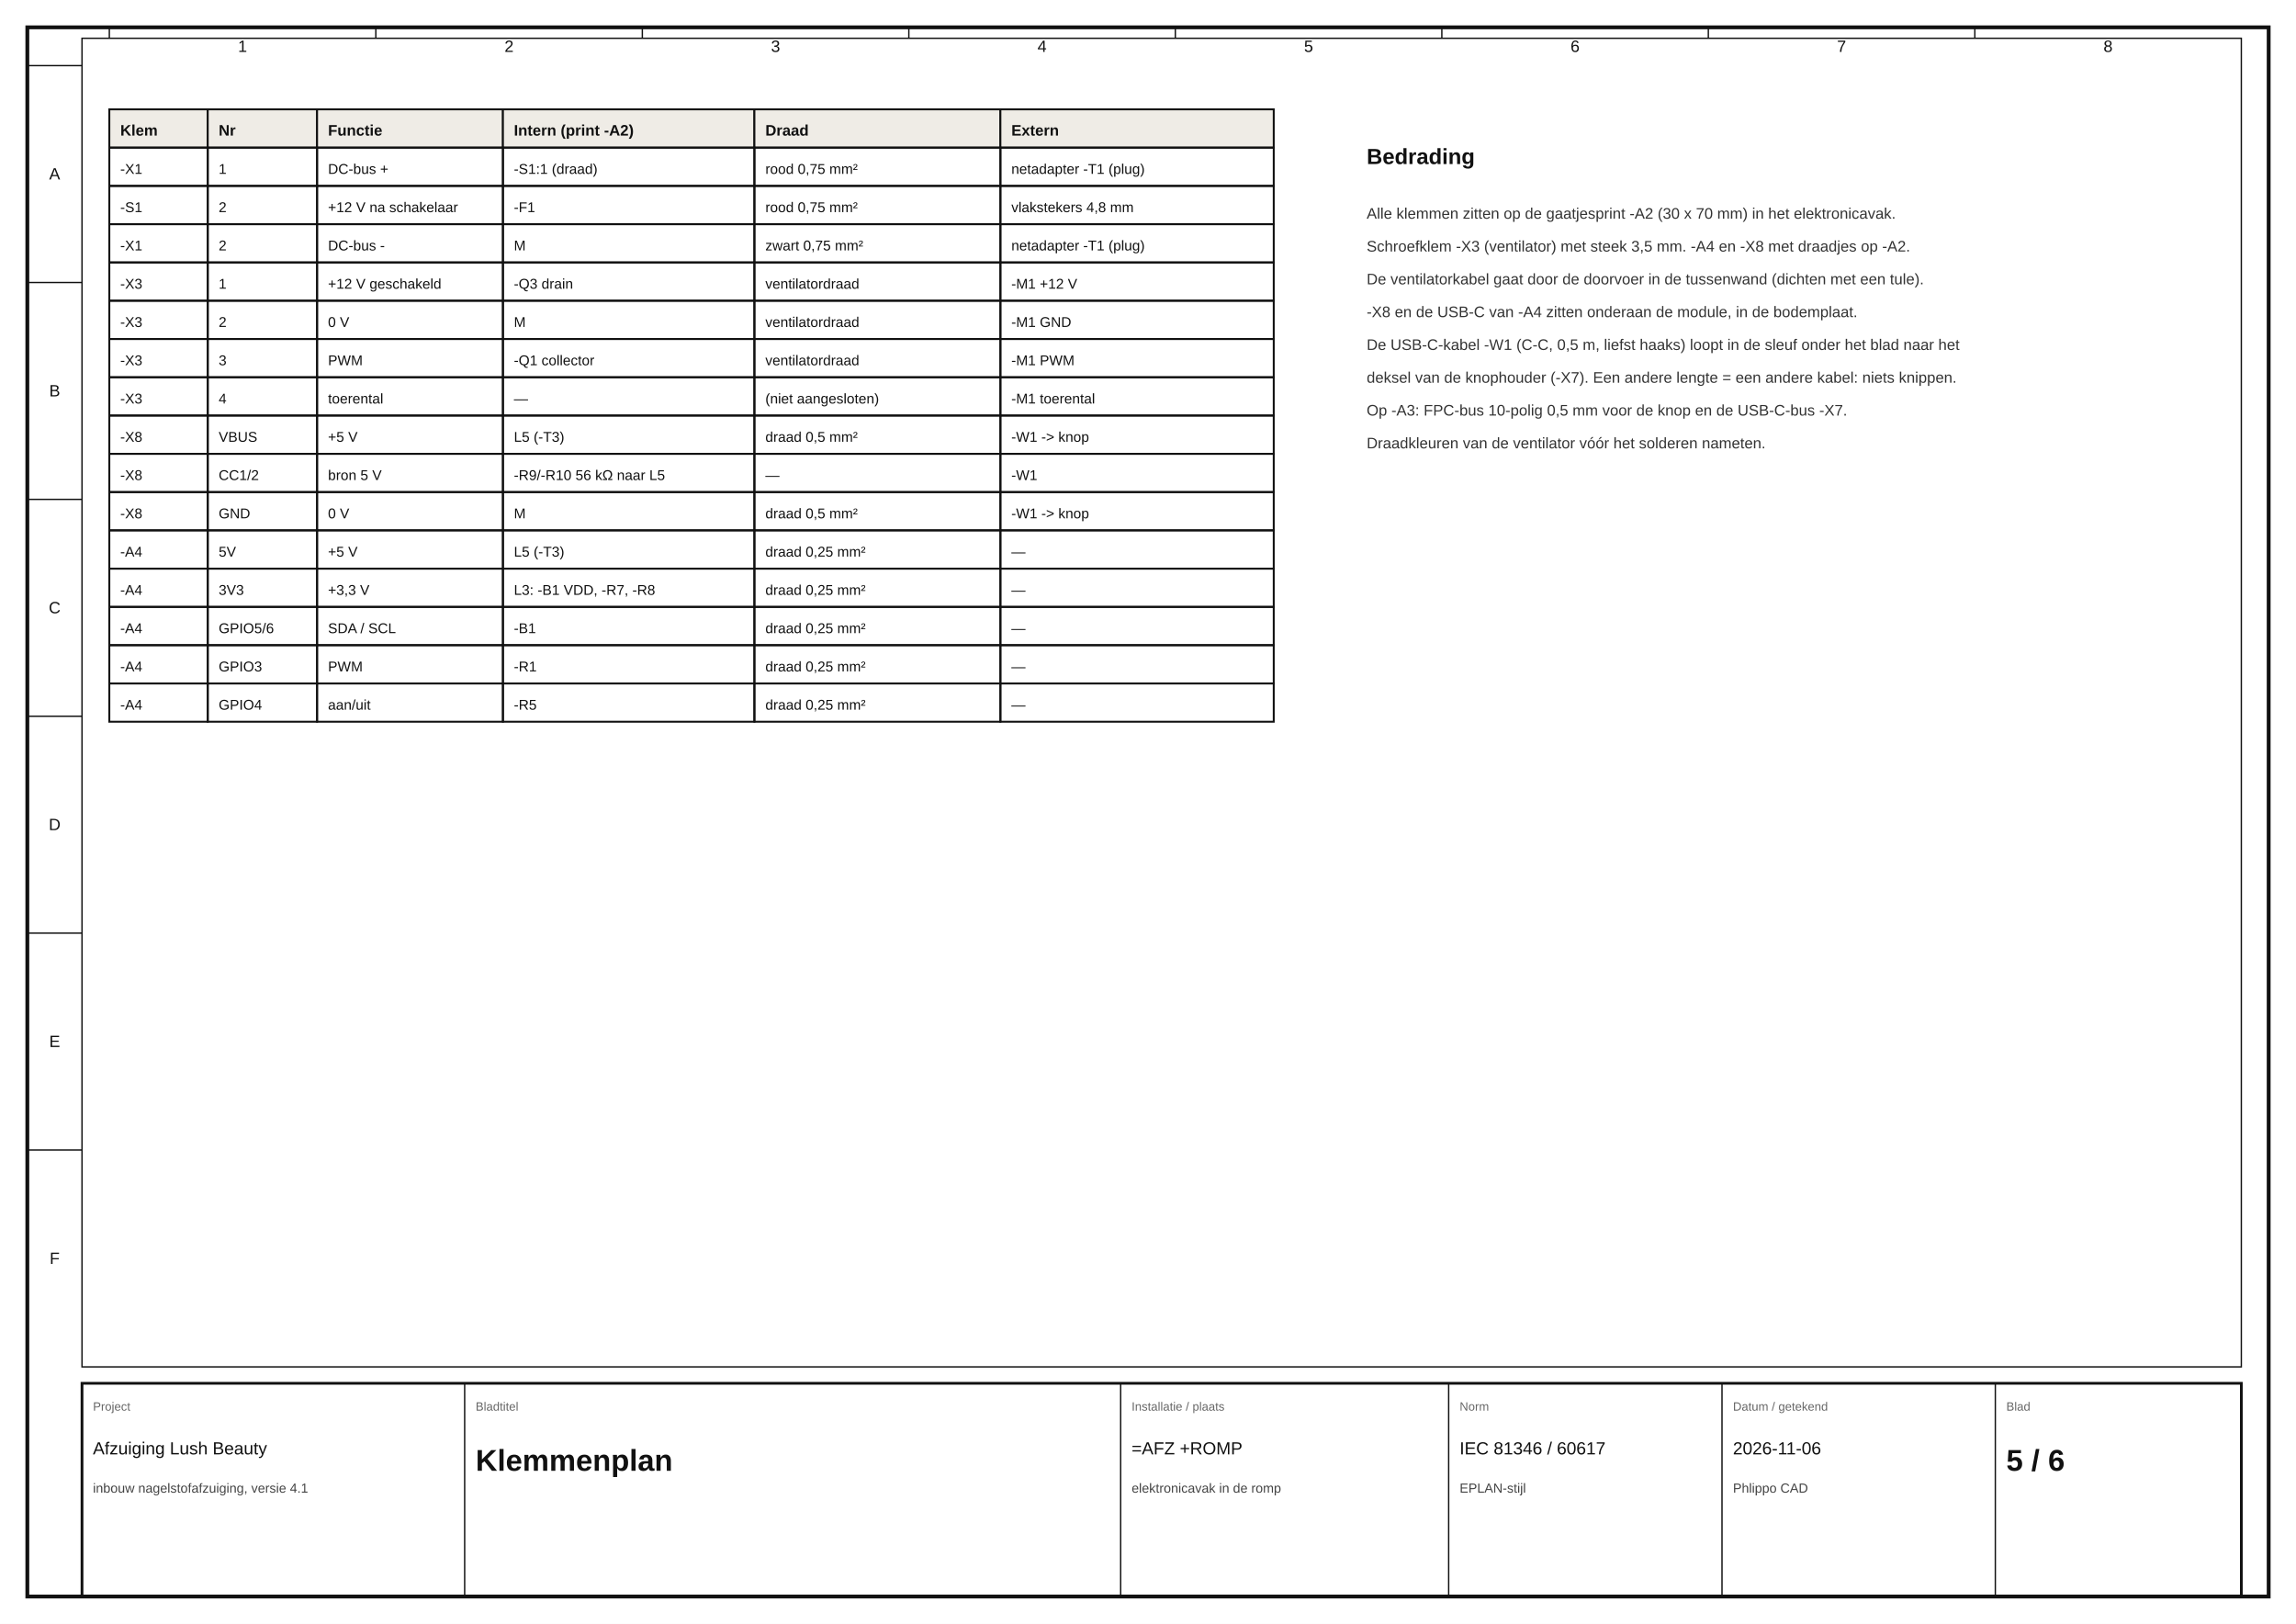
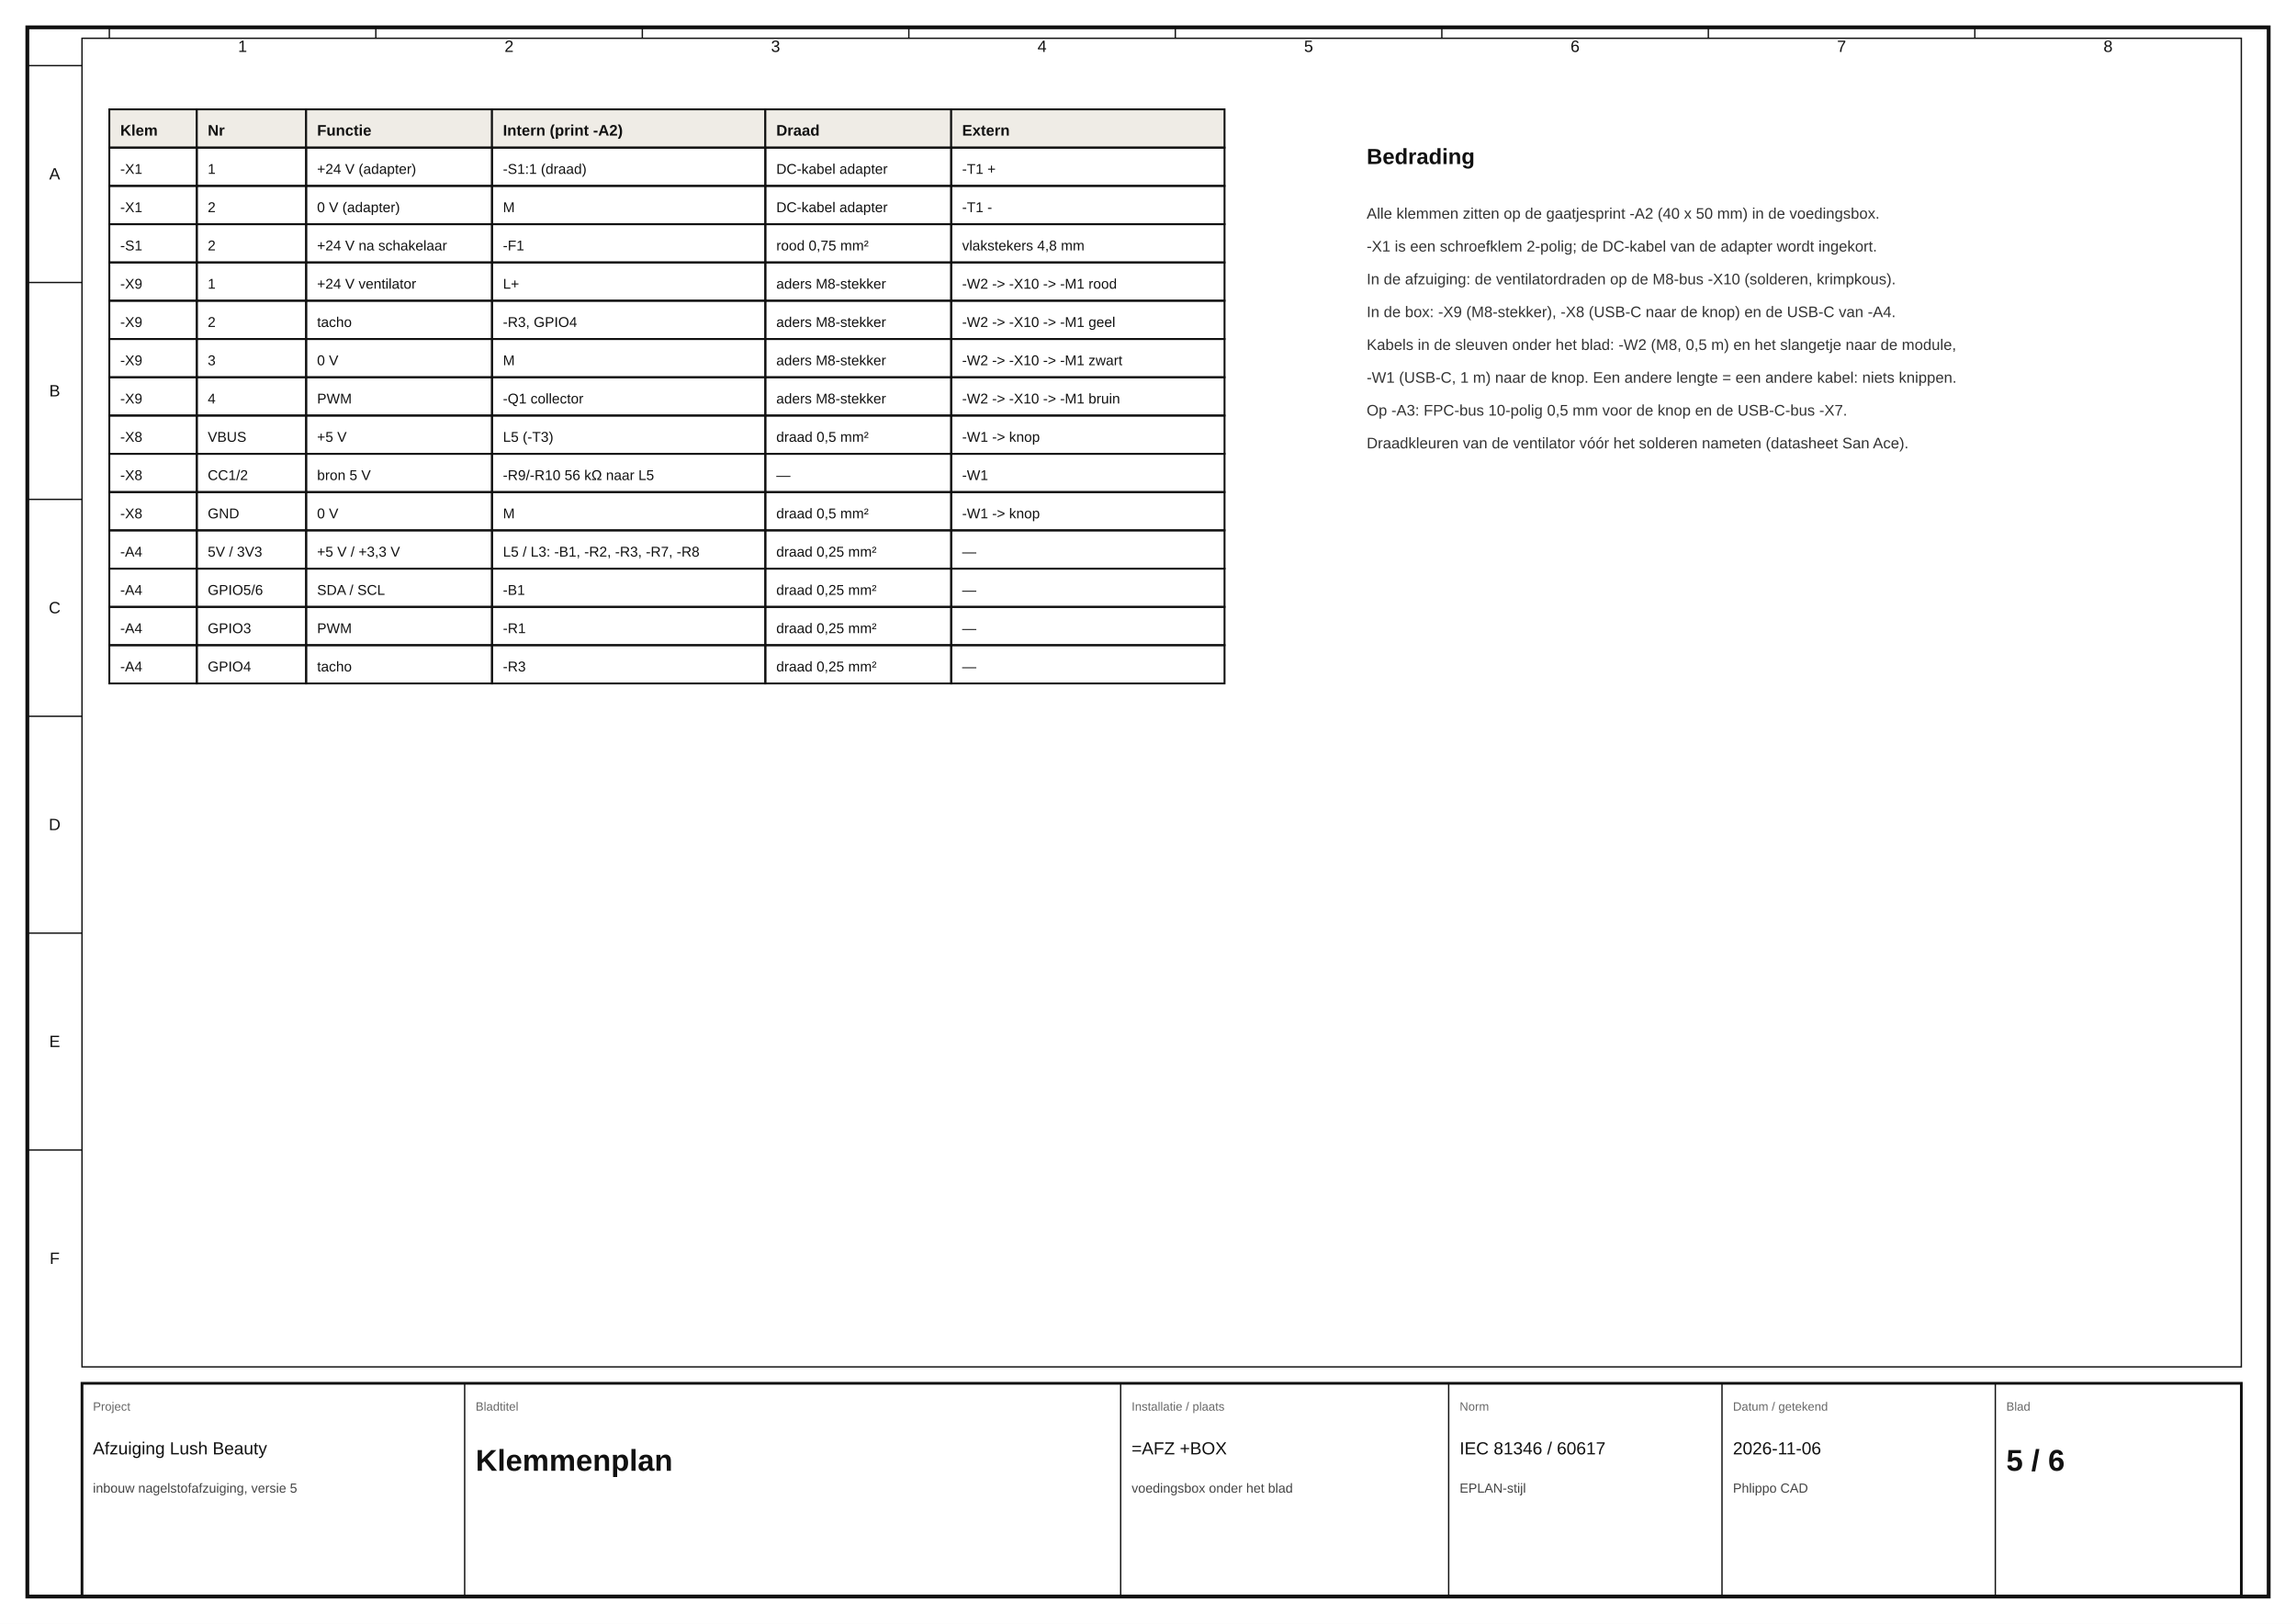
<svg xmlns="http://www.w3.org/2000/svg" viewBox="0 0 420 297" width="420mm" height="297mm" font-family="Arial, Helvetica, sans-serif">
  <rect width="420" height="297" fill="#fff" />
  <rect x="5" y="5" width="410" height="287" fill="none" stroke="#111" stroke-width="0.7" />
  <rect x="15" y="7" width="395" height="243" fill="none" stroke="#111" stroke-width="0.25" />
  <polyline points="20,5 20,7" fill="none" stroke="#111" stroke-width="0.25" />
  <text x="44.375" y="9.5" font-size="3" text-anchor="middle" fill="#111">1</text>
  <polyline points="68.75,5 68.75,7" fill="none" stroke="#111" stroke-width="0.25" />
  <text x="93.125" y="9.5" font-size="3" text-anchor="middle" fill="#111">2</text>
  <polyline points="117.5,5 117.5,7" fill="none" stroke="#111" stroke-width="0.25" />
  <text x="141.875" y="9.5" font-size="3" text-anchor="middle" fill="#111">3</text>
  <polyline points="166.25,5 166.25,7" fill="none" stroke="#111" stroke-width="0.25" />
  <text x="190.625" y="9.5" font-size="3" text-anchor="middle" fill="#111">4</text>
  <polyline points="215,5 215,7" fill="none" stroke="#111" stroke-width="0.25" />
  <text x="239.375" y="9.5" font-size="3" text-anchor="middle" fill="#111">5</text>
  <polyline points="263.75,5 263.75,7" fill="none" stroke="#111" stroke-width="0.25" />
  <text x="288.125" y="9.5" font-size="3" text-anchor="middle" fill="#111">6</text>
  <polyline points="312.5,5 312.5,7" fill="none" stroke="#111" stroke-width="0.25" />
  <text x="336.875" y="9.5" font-size="3" text-anchor="middle" fill="#111">7</text>
  <polyline points="361.25,5 361.25,7" fill="none" stroke="#111" stroke-width="0.25" />
  <text x="385.625" y="9.5" font-size="3" text-anchor="middle" fill="#111">8</text>
  <polyline points="5,12 15,12" fill="none" stroke="#111" stroke-width="0.25" />
  <text x="10" y="32.833" font-size="3" text-anchor="middle" fill="#111">A</text>
  <polyline points="5,51.667 15,51.667" fill="none" stroke="#111" stroke-width="0.25" />
  <text x="10" y="72.5" font-size="3" text-anchor="middle" fill="#111">B</text>
  <polyline points="5,91.333 15,91.333" fill="none" stroke="#111" stroke-width="0.25" />
  <text x="10" y="112.167" font-size="3" text-anchor="middle" fill="#111">C</text>
  <polyline points="5,131 15,131" fill="none" stroke="#111" stroke-width="0.25" />
  <text x="10" y="151.833" font-size="3" text-anchor="middle" fill="#111">D</text>
  <polyline points="5,170.667 15,170.667" fill="none" stroke="#111" stroke-width="0.25" />
  <text x="10" y="191.5" font-size="3" text-anchor="middle" fill="#111">E</text>
  <polyline points="5,210.333 15,210.333" fill="none" stroke="#111" stroke-width="0.25" />
  <text x="10" y="231.167" font-size="3" text-anchor="middle" fill="#111">F</text>
  <rect x="15" y="253" width="395" height="39" fill="none" stroke="#111" stroke-width="0.5" />
  <polyline points="15,253 15,292" fill="none" stroke="#111" stroke-width="0.25" />
  <text x="17" y="258" font-size="2.2" text-anchor="start" fill="#666">Project</text>
  <text x="17" y="266" font-size="3.2" text-anchor="start" fill="#111">Afzuiging Lush Beauty</text>
-   <text x="17" y="273" font-size="2.4" text-anchor="start" fill="#444">inbouw nagelstofafzuiging, versie 4.1</text>
+   <text x="17" y="273" font-size="2.4" text-anchor="start" fill="#444">inbouw nagelstofafzuiging, versie 5</text>
  <polyline points="85,253 85,292" fill="none" stroke="#111" stroke-width="0.25" />
  <text x="87" y="258" font-size="2.2" text-anchor="start" fill="#666">Bladtitel</text>
  <text x="87" y="269" font-size="5.5" text-anchor="start" fill="#111" font-weight="700">Klemmenplan</text>
  <polyline points="205,253 205,292" fill="none" stroke="#111" stroke-width="0.25" />
  <text x="207" y="258" font-size="2.2" text-anchor="start" fill="#666">Installatie / plaats</text>
-   <text x="207" y="266" font-size="3.2" text-anchor="start" fill="#111">=AFZ +ROMP</text>
-   <text x="207" y="273" font-size="2.4" text-anchor="start" fill="#444">elektronicavak in de romp</text>
+   <text x="207" y="266" font-size="3.2" text-anchor="start" fill="#111">=AFZ +BOX</text>
+   <text x="207" y="273" font-size="2.4" text-anchor="start" fill="#444">voedingsbox onder het blad</text>
  <polyline points="265,253 265,292" fill="none" stroke="#111" stroke-width="0.25" />
  <text x="267" y="258" font-size="2.2" text-anchor="start" fill="#666">Norm</text>
  <text x="267" y="266" font-size="3.2" text-anchor="start" fill="#111">IEC 81346 / 60617</text>
  <text x="267" y="273" font-size="2.4" text-anchor="start" fill="#444">EPLAN-stijl</text>
  <polyline points="315,253 315,292" fill="none" stroke="#111" stroke-width="0.25" />
  <text x="317" y="258" font-size="2.2" text-anchor="start" fill="#666">Datum / getekend</text>
  <text x="317" y="266" font-size="3.2" text-anchor="start" fill="#111">2026-11-06</text>
  <text x="317" y="273" font-size="2.4" text-anchor="start" fill="#444">Phlippo CAD</text>
  <polyline points="365,253 365,292" fill="none" stroke="#111" stroke-width="0.25" />
  <text x="367" y="258" font-size="2.2" text-anchor="start" fill="#666">Blad</text>
  <text x="367" y="269" font-size="5.5" text-anchor="start" fill="#111" font-weight="700">5 / 6</text>
-   <rect x="20" y="20" width="18" height="7" fill="#efece6" stroke="#111" stroke-width="0.35" />
+   <rect x="20" y="20" width="16" height="7" fill="#efece6" stroke="#111" stroke-width="0.35" />
  <text x="22" y="24.8" font-size="2.8" text-anchor="start" fill="#111" font-weight="700">Klem</text>
-   <rect x="38" y="20" width="20" height="7" fill="#efece6" stroke="#111" stroke-width="0.35" />
-   <text x="40" y="24.8" font-size="2.8" text-anchor="start" fill="#111" font-weight="700">Nr</text>
-   <rect x="58" y="20" width="34" height="7" fill="#efece6" stroke="#111" stroke-width="0.35" />
-   <text x="60" y="24.8" font-size="2.8" text-anchor="start" fill="#111" font-weight="700">Functie</text>
-   <rect x="92" y="20" width="46" height="7" fill="#efece6" stroke="#111" stroke-width="0.35" />
-   <text x="94" y="24.8" font-size="2.8" text-anchor="start" fill="#111" font-weight="700">Intern (print -A2)</text>
-   <rect x="138" y="20" width="45" height="7" fill="#efece6" stroke="#111" stroke-width="0.35" />
-   <text x="140" y="24.8" font-size="2.8" text-anchor="start" fill="#111" font-weight="700">Draad</text>
-   <rect x="183" y="20" width="50" height="7" fill="#efece6" stroke="#111" stroke-width="0.35" />
-   <text x="185" y="24.8" font-size="2.8" text-anchor="start" fill="#111" font-weight="700">Extern</text>
-   <rect x="20" y="27" width="18" height="7" fill="none" stroke="#111" stroke-width="0.35" />
+   <rect x="36" y="20" width="20" height="7" fill="#efece6" stroke="#111" stroke-width="0.35" />
+   <text x="38" y="24.8" font-size="2.8" text-anchor="start" fill="#111" font-weight="700">Nr</text>
+   <rect x="56" y="20" width="34" height="7" fill="#efece6" stroke="#111" stroke-width="0.35" />
+   <text x="58" y="24.8" font-size="2.8" text-anchor="start" fill="#111" font-weight="700">Functie</text>
+   <rect x="90" y="20" width="50" height="7" fill="#efece6" stroke="#111" stroke-width="0.35" />
+   <text x="92" y="24.8" font-size="2.8" text-anchor="start" fill="#111" font-weight="700">Intern (print -A2)</text>
+   <rect x="140" y="20" width="34" height="7" fill="#efece6" stroke="#111" stroke-width="0.35" />
+   <text x="142" y="24.8" font-size="2.8" text-anchor="start" fill="#111" font-weight="700">Draad</text>
+   <rect x="174" y="20" width="50" height="7" fill="#efece6" stroke="#111" stroke-width="0.35" />
+   <text x="176" y="24.8" font-size="2.8" text-anchor="start" fill="#111" font-weight="700">Extern</text>
+   <rect x="20" y="27" width="16" height="7" fill="none" stroke="#111" stroke-width="0.35" />
  <text x="22" y="31.8" font-size="2.6" text-anchor="start" fill="#111">-X1</text>
-   <rect x="38" y="27" width="20" height="7" fill="none" stroke="#111" stroke-width="0.35" />
-   <text x="40" y="31.8" font-size="2.6" text-anchor="start" fill="#111">1</text>
-   <rect x="58" y="27" width="34" height="7" fill="none" stroke="#111" stroke-width="0.35" />
-   <text x="60" y="31.8" font-size="2.6" text-anchor="start" fill="#111">DC-bus +</text>
-   <rect x="92" y="27" width="46" height="7" fill="none" stroke="#111" stroke-width="0.35" />
-   <text x="94" y="31.8" font-size="2.6" text-anchor="start" fill="#111">-S1:1 (draad)</text>
-   <rect x="138" y="27" width="45" height="7" fill="none" stroke="#111" stroke-width="0.35" />
-   <text x="140" y="31.8" font-size="2.6" text-anchor="start" fill="#111">rood 0,75 mm²</text>
-   <rect x="183" y="27" width="50" height="7" fill="none" stroke="#111" stroke-width="0.35" />
-   <text x="185" y="31.8" font-size="2.6" text-anchor="start" fill="#111">netadapter -T1 (plug)</text>
-   <rect x="20" y="34" width="18" height="7" fill="none" stroke="#111" stroke-width="0.35" />
-   <text x="22" y="38.8" font-size="2.6" text-anchor="start" fill="#111">-S1</text>
-   <rect x="38" y="34" width="20" height="7" fill="none" stroke="#111" stroke-width="0.35" />
-   <text x="40" y="38.8" font-size="2.6" text-anchor="start" fill="#111">2</text>
-   <rect x="58" y="34" width="34" height="7" fill="none" stroke="#111" stroke-width="0.35" />
-   <text x="60" y="38.8" font-size="2.6" text-anchor="start" fill="#111">+12 V na schakelaar</text>
-   <rect x="92" y="34" width="46" height="7" fill="none" stroke="#111" stroke-width="0.35" />
-   <text x="94" y="38.8" font-size="2.6" text-anchor="start" fill="#111">-F1</text>
-   <rect x="138" y="34" width="45" height="7" fill="none" stroke="#111" stroke-width="0.35" />
-   <text x="140" y="38.8" font-size="2.6" text-anchor="start" fill="#111">rood 0,75 mm²</text>
-   <rect x="183" y="34" width="50" height="7" fill="none" stroke="#111" stroke-width="0.35" />
-   <text x="185" y="38.8" font-size="2.6" text-anchor="start" fill="#111">vlakstekers 4,8 mm</text>
-   <rect x="20" y="41" width="18" height="7" fill="none" stroke="#111" stroke-width="0.35" />
-   <text x="22" y="45.8" font-size="2.6" text-anchor="start" fill="#111">-X1</text>
-   <rect x="38" y="41" width="20" height="7" fill="none" stroke="#111" stroke-width="0.35" />
-   <text x="40" y="45.8" font-size="2.6" text-anchor="start" fill="#111">2</text>
-   <rect x="58" y="41" width="34" height="7" fill="none" stroke="#111" stroke-width="0.35" />
-   <text x="60" y="45.8" font-size="2.6" text-anchor="start" fill="#111">DC-bus -</text>
-   <rect x="92" y="41" width="46" height="7" fill="none" stroke="#111" stroke-width="0.35" />
-   <text x="94" y="45.8" font-size="2.6" text-anchor="start" fill="#111">M</text>
-   <rect x="138" y="41" width="45" height="7" fill="none" stroke="#111" stroke-width="0.35" />
-   <text x="140" y="45.8" font-size="2.6" text-anchor="start" fill="#111">zwart 0,75 mm²</text>
-   <rect x="183" y="41" width="50" height="7" fill="none" stroke="#111" stroke-width="0.35" />
-   <text x="185" y="45.8" font-size="2.6" text-anchor="start" fill="#111">netadapter -T1 (plug)</text>
-   <rect x="20" y="48" width="18" height="7" fill="none" stroke="#111" stroke-width="0.35" />
-   <text x="22" y="52.8" font-size="2.6" text-anchor="start" fill="#111">-X3</text>
-   <rect x="38" y="48" width="20" height="7" fill="none" stroke="#111" stroke-width="0.35" />
-   <text x="40" y="52.8" font-size="2.6" text-anchor="start" fill="#111">1</text>
-   <rect x="58" y="48" width="34" height="7" fill="none" stroke="#111" stroke-width="0.35" />
-   <text x="60" y="52.8" font-size="2.6" text-anchor="start" fill="#111">+12 V geschakeld</text>
-   <rect x="92" y="48" width="46" height="7" fill="none" stroke="#111" stroke-width="0.35" />
-   <text x="94" y="52.8" font-size="2.6" text-anchor="start" fill="#111">-Q3 drain</text>
-   <rect x="138" y="48" width="45" height="7" fill="none" stroke="#111" stroke-width="0.35" />
-   <text x="140" y="52.8" font-size="2.6" text-anchor="start" fill="#111">ventilatordraad</text>
-   <rect x="183" y="48" width="50" height="7" fill="none" stroke="#111" stroke-width="0.35" />
-   <text x="185" y="52.8" font-size="2.6" text-anchor="start" fill="#111">-M1 +12 V</text>
-   <rect x="20" y="55" width="18" height="7" fill="none" stroke="#111" stroke-width="0.35" />
-   <text x="22" y="59.8" font-size="2.6" text-anchor="start" fill="#111">-X3</text>
-   <rect x="38" y="55" width="20" height="7" fill="none" stroke="#111" stroke-width="0.35" />
-   <text x="40" y="59.8" font-size="2.6" text-anchor="start" fill="#111">2</text>
-   <rect x="58" y="55" width="34" height="7" fill="none" stroke="#111" stroke-width="0.35" />
-   <text x="60" y="59.8" font-size="2.6" text-anchor="start" fill="#111">0 V</text>
-   <rect x="92" y="55" width="46" height="7" fill="none" stroke="#111" stroke-width="0.35" />
-   <text x="94" y="59.8" font-size="2.6" text-anchor="start" fill="#111">M</text>
-   <rect x="138" y="55" width="45" height="7" fill="none" stroke="#111" stroke-width="0.35" />
-   <text x="140" y="59.8" font-size="2.6" text-anchor="start" fill="#111">ventilatordraad</text>
-   <rect x="183" y="55" width="50" height="7" fill="none" stroke="#111" stroke-width="0.35" />
-   <text x="185" y="59.8" font-size="2.6" text-anchor="start" fill="#111">-M1 GND</text>
-   <rect x="20" y="62" width="18" height="7" fill="none" stroke="#111" stroke-width="0.35" />
-   <text x="22" y="66.8" font-size="2.6" text-anchor="start" fill="#111">-X3</text>
-   <rect x="38" y="62" width="20" height="7" fill="none" stroke="#111" stroke-width="0.35" />
-   <text x="40" y="66.8" font-size="2.6" text-anchor="start" fill="#111">3</text>
-   <rect x="58" y="62" width="34" height="7" fill="none" stroke="#111" stroke-width="0.35" />
-   <text x="60" y="66.8" font-size="2.6" text-anchor="start" fill="#111">PWM</text>
-   <rect x="92" y="62" width="46" height="7" fill="none" stroke="#111" stroke-width="0.35" />
-   <text x="94" y="66.8" font-size="2.6" text-anchor="start" fill="#111">-Q1 collector</text>
-   <rect x="138" y="62" width="45" height="7" fill="none" stroke="#111" stroke-width="0.35" />
-   <text x="140" y="66.8" font-size="2.6" text-anchor="start" fill="#111">ventilatordraad</text>
-   <rect x="183" y="62" width="50" height="7" fill="none" stroke="#111" stroke-width="0.35" />
-   <text x="185" y="66.8" font-size="2.6" text-anchor="start" fill="#111">-M1 PWM</text>
-   <rect x="20" y="69" width="18" height="7" fill="none" stroke="#111" stroke-width="0.35" />
-   <text x="22" y="73.8" font-size="2.6" text-anchor="start" fill="#111">-X3</text>
-   <rect x="38" y="69" width="20" height="7" fill="none" stroke="#111" stroke-width="0.35" />
-   <text x="40" y="73.8" font-size="2.6" text-anchor="start" fill="#111">4</text>
-   <rect x="58" y="69" width="34" height="7" fill="none" stroke="#111" stroke-width="0.35" />
-   <text x="60" y="73.8" font-size="2.6" text-anchor="start" fill="#111">toerental</text>
-   <rect x="92" y="69" width="46" height="7" fill="none" stroke="#111" stroke-width="0.35" />
-   <text x="94" y="73.8" font-size="2.6" text-anchor="start" fill="#111">—</text>
-   <rect x="138" y="69" width="45" height="7" fill="none" stroke="#111" stroke-width="0.35" />
-   <text x="140" y="73.8" font-size="2.6" text-anchor="start" fill="#111">(niet aangesloten)</text>
-   <rect x="183" y="69" width="50" height="7" fill="none" stroke="#111" stroke-width="0.35" />
-   <text x="185" y="73.8" font-size="2.6" text-anchor="start" fill="#111">-M1 toerental</text>
-   <rect x="20" y="76" width="18" height="7" fill="none" stroke="#111" stroke-width="0.35" />
+   <rect x="36" y="27" width="20" height="7" fill="none" stroke="#111" stroke-width="0.35" />
+   <text x="38" y="31.8" font-size="2.6" text-anchor="start" fill="#111">1</text>
+   <rect x="56" y="27" width="34" height="7" fill="none" stroke="#111" stroke-width="0.35" />
+   <text x="58" y="31.8" font-size="2.6" text-anchor="start" fill="#111">+24 V (adapter)</text>
+   <rect x="90" y="27" width="50" height="7" fill="none" stroke="#111" stroke-width="0.35" />
+   <text x="92" y="31.8" font-size="2.6" text-anchor="start" fill="#111">-S1:1 (draad)</text>
+   <rect x="140" y="27" width="34" height="7" fill="none" stroke="#111" stroke-width="0.35" />
+   <text x="142" y="31.8" font-size="2.6" text-anchor="start" fill="#111">DC-kabel adapter</text>
+   <rect x="174" y="27" width="50" height="7" fill="none" stroke="#111" stroke-width="0.35" />
+   <text x="176" y="31.8" font-size="2.6" text-anchor="start" fill="#111">-T1 +</text>
+   <rect x="20" y="34" width="16" height="7" fill="none" stroke="#111" stroke-width="0.35" />
+   <text x="22" y="38.8" font-size="2.6" text-anchor="start" fill="#111">-X1</text>
+   <rect x="36" y="34" width="20" height="7" fill="none" stroke="#111" stroke-width="0.35" />
+   <text x="38" y="38.8" font-size="2.6" text-anchor="start" fill="#111">2</text>
+   <rect x="56" y="34" width="34" height="7" fill="none" stroke="#111" stroke-width="0.35" />
+   <text x="58" y="38.8" font-size="2.6" text-anchor="start" fill="#111">0 V (adapter)</text>
+   <rect x="90" y="34" width="50" height="7" fill="none" stroke="#111" stroke-width="0.35" />
+   <text x="92" y="38.8" font-size="2.6" text-anchor="start" fill="#111">M</text>
+   <rect x="140" y="34" width="34" height="7" fill="none" stroke="#111" stroke-width="0.35" />
+   <text x="142" y="38.8" font-size="2.6" text-anchor="start" fill="#111">DC-kabel adapter</text>
+   <rect x="174" y="34" width="50" height="7" fill="none" stroke="#111" stroke-width="0.35" />
+   <text x="176" y="38.8" font-size="2.6" text-anchor="start" fill="#111">-T1 -</text>
+   <rect x="20" y="41" width="16" height="7" fill="none" stroke="#111" stroke-width="0.35" />
+   <text x="22" y="45.8" font-size="2.6" text-anchor="start" fill="#111">-S1</text>
+   <rect x="36" y="41" width="20" height="7" fill="none" stroke="#111" stroke-width="0.35" />
+   <text x="38" y="45.8" font-size="2.6" text-anchor="start" fill="#111">2</text>
+   <rect x="56" y="41" width="34" height="7" fill="none" stroke="#111" stroke-width="0.35" />
+   <text x="58" y="45.8" font-size="2.6" text-anchor="start" fill="#111">+24 V na schakelaar</text>
+   <rect x="90" y="41" width="50" height="7" fill="none" stroke="#111" stroke-width="0.35" />
+   <text x="92" y="45.8" font-size="2.6" text-anchor="start" fill="#111">-F1</text>
+   <rect x="140" y="41" width="34" height="7" fill="none" stroke="#111" stroke-width="0.35" />
+   <text x="142" y="45.8" font-size="2.6" text-anchor="start" fill="#111">rood 0,75 mm²</text>
+   <rect x="174" y="41" width="50" height="7" fill="none" stroke="#111" stroke-width="0.35" />
+   <text x="176" y="45.8" font-size="2.6" text-anchor="start" fill="#111">vlakstekers 4,8 mm</text>
+   <rect x="20" y="48" width="16" height="7" fill="none" stroke="#111" stroke-width="0.35" />
+   <text x="22" y="52.8" font-size="2.6" text-anchor="start" fill="#111">-X9</text>
+   <rect x="36" y="48" width="20" height="7" fill="none" stroke="#111" stroke-width="0.35" />
+   <text x="38" y="52.8" font-size="2.6" text-anchor="start" fill="#111">1</text>
+   <rect x="56" y="48" width="34" height="7" fill="none" stroke="#111" stroke-width="0.35" />
+   <text x="58" y="52.8" font-size="2.6" text-anchor="start" fill="#111">+24 V ventilator</text>
+   <rect x="90" y="48" width="50" height="7" fill="none" stroke="#111" stroke-width="0.35" />
+   <text x="92" y="52.8" font-size="2.6" text-anchor="start" fill="#111">L+</text>
+   <rect x="140" y="48" width="34" height="7" fill="none" stroke="#111" stroke-width="0.35" />
+   <text x="142" y="52.8" font-size="2.6" text-anchor="start" fill="#111">aders M8-stekker</text>
+   <rect x="174" y="48" width="50" height="7" fill="none" stroke="#111" stroke-width="0.35" />
+   <text x="176" y="52.8" font-size="2.6" text-anchor="start" fill="#111">-W2 -&gt; -X10 -&gt; -M1 rood</text>
+   <rect x="20" y="55" width="16" height="7" fill="none" stroke="#111" stroke-width="0.35" />
+   <text x="22" y="59.8" font-size="2.6" text-anchor="start" fill="#111">-X9</text>
+   <rect x="36" y="55" width="20" height="7" fill="none" stroke="#111" stroke-width="0.35" />
+   <text x="38" y="59.8" font-size="2.6" text-anchor="start" fill="#111">2</text>
+   <rect x="56" y="55" width="34" height="7" fill="none" stroke="#111" stroke-width="0.35" />
+   <text x="58" y="59.8" font-size="2.6" text-anchor="start" fill="#111">tacho</text>
+   <rect x="90" y="55" width="50" height="7" fill="none" stroke="#111" stroke-width="0.35" />
+   <text x="92" y="59.8" font-size="2.6" text-anchor="start" fill="#111">-R3, GPIO4</text>
+   <rect x="140" y="55" width="34" height="7" fill="none" stroke="#111" stroke-width="0.35" />
+   <text x="142" y="59.8" font-size="2.6" text-anchor="start" fill="#111">aders M8-stekker</text>
+   <rect x="174" y="55" width="50" height="7" fill="none" stroke="#111" stroke-width="0.35" />
+   <text x="176" y="59.8" font-size="2.6" text-anchor="start" fill="#111">-W2 -&gt; -X10 -&gt; -M1 geel</text>
+   <rect x="20" y="62" width="16" height="7" fill="none" stroke="#111" stroke-width="0.35" />
+   <text x="22" y="66.8" font-size="2.6" text-anchor="start" fill="#111">-X9</text>
+   <rect x="36" y="62" width="20" height="7" fill="none" stroke="#111" stroke-width="0.35" />
+   <text x="38" y="66.8" font-size="2.6" text-anchor="start" fill="#111">3</text>
+   <rect x="56" y="62" width="34" height="7" fill="none" stroke="#111" stroke-width="0.35" />
+   <text x="58" y="66.8" font-size="2.6" text-anchor="start" fill="#111">0 V</text>
+   <rect x="90" y="62" width="50" height="7" fill="none" stroke="#111" stroke-width="0.35" />
+   <text x="92" y="66.8" font-size="2.6" text-anchor="start" fill="#111">M</text>
+   <rect x="140" y="62" width="34" height="7" fill="none" stroke="#111" stroke-width="0.35" />
+   <text x="142" y="66.8" font-size="2.6" text-anchor="start" fill="#111">aders M8-stekker</text>
+   <rect x="174" y="62" width="50" height="7" fill="none" stroke="#111" stroke-width="0.35" />
+   <text x="176" y="66.8" font-size="2.6" text-anchor="start" fill="#111">-W2 -&gt; -X10 -&gt; -M1 zwart</text>
+   <rect x="20" y="69" width="16" height="7" fill="none" stroke="#111" stroke-width="0.35" />
+   <text x="22" y="73.8" font-size="2.6" text-anchor="start" fill="#111">-X9</text>
+   <rect x="36" y="69" width="20" height="7" fill="none" stroke="#111" stroke-width="0.35" />
+   <text x="38" y="73.8" font-size="2.6" text-anchor="start" fill="#111">4</text>
+   <rect x="56" y="69" width="34" height="7" fill="none" stroke="#111" stroke-width="0.35" />
+   <text x="58" y="73.8" font-size="2.6" text-anchor="start" fill="#111">PWM</text>
+   <rect x="90" y="69" width="50" height="7" fill="none" stroke="#111" stroke-width="0.35" />
+   <text x="92" y="73.8" font-size="2.6" text-anchor="start" fill="#111">-Q1 collector</text>
+   <rect x="140" y="69" width="34" height="7" fill="none" stroke="#111" stroke-width="0.35" />
+   <text x="142" y="73.8" font-size="2.6" text-anchor="start" fill="#111">aders M8-stekker</text>
+   <rect x="174" y="69" width="50" height="7" fill="none" stroke="#111" stroke-width="0.35" />
+   <text x="176" y="73.8" font-size="2.6" text-anchor="start" fill="#111">-W2 -&gt; -X10 -&gt; -M1 bruin</text>
+   <rect x="20" y="76" width="16" height="7" fill="none" stroke="#111" stroke-width="0.35" />
  <text x="22" y="80.8" font-size="2.6" text-anchor="start" fill="#111">-X8</text>
-   <rect x="38" y="76" width="20" height="7" fill="none" stroke="#111" stroke-width="0.35" />
-   <text x="40" y="80.8" font-size="2.6" text-anchor="start" fill="#111">VBUS</text>
-   <rect x="58" y="76" width="34" height="7" fill="none" stroke="#111" stroke-width="0.35" />
-   <text x="60" y="80.8" font-size="2.6" text-anchor="start" fill="#111">+5 V</text>
-   <rect x="92" y="76" width="46" height="7" fill="none" stroke="#111" stroke-width="0.35" />
-   <text x="94" y="80.8" font-size="2.6" text-anchor="start" fill="#111">L5 (-T3)</text>
-   <rect x="138" y="76" width="45" height="7" fill="none" stroke="#111" stroke-width="0.35" />
-   <text x="140" y="80.8" font-size="2.6" text-anchor="start" fill="#111">draad 0,5 mm²</text>
-   <rect x="183" y="76" width="50" height="7" fill="none" stroke="#111" stroke-width="0.35" />
-   <text x="185" y="80.8" font-size="2.6" text-anchor="start" fill="#111">-W1 -&gt; knop</text>
-   <rect x="20" y="83" width="18" height="7" fill="none" stroke="#111" stroke-width="0.35" />
+   <rect x="36" y="76" width="20" height="7" fill="none" stroke="#111" stroke-width="0.35" />
+   <text x="38" y="80.8" font-size="2.6" text-anchor="start" fill="#111">VBUS</text>
+   <rect x="56" y="76" width="34" height="7" fill="none" stroke="#111" stroke-width="0.35" />
+   <text x="58" y="80.8" font-size="2.6" text-anchor="start" fill="#111">+5 V</text>
+   <rect x="90" y="76" width="50" height="7" fill="none" stroke="#111" stroke-width="0.35" />
+   <text x="92" y="80.8" font-size="2.6" text-anchor="start" fill="#111">L5 (-T3)</text>
+   <rect x="140" y="76" width="34" height="7" fill="none" stroke="#111" stroke-width="0.35" />
+   <text x="142" y="80.8" font-size="2.6" text-anchor="start" fill="#111">draad 0,5 mm²</text>
+   <rect x="174" y="76" width="50" height="7" fill="none" stroke="#111" stroke-width="0.35" />
+   <text x="176" y="80.8" font-size="2.6" text-anchor="start" fill="#111">-W1 -&gt; knop</text>
+   <rect x="20" y="83" width="16" height="7" fill="none" stroke="#111" stroke-width="0.35" />
  <text x="22" y="87.8" font-size="2.6" text-anchor="start" fill="#111">-X8</text>
-   <rect x="38" y="83" width="20" height="7" fill="none" stroke="#111" stroke-width="0.35" />
-   <text x="40" y="87.8" font-size="2.6" text-anchor="start" fill="#111">CC1/2</text>
-   <rect x="58" y="83" width="34" height="7" fill="none" stroke="#111" stroke-width="0.35" />
-   <text x="60" y="87.8" font-size="2.6" text-anchor="start" fill="#111">bron 5 V</text>
-   <rect x="92" y="83" width="46" height="7" fill="none" stroke="#111" stroke-width="0.35" />
-   <text x="94" y="87.8" font-size="2.6" text-anchor="start" fill="#111">-R9/-R10 56 kΩ naar L5</text>
-   <rect x="138" y="83" width="45" height="7" fill="none" stroke="#111" stroke-width="0.35" />
-   <text x="140" y="87.8" font-size="2.6" text-anchor="start" fill="#111">—</text>
-   <rect x="183" y="83" width="50" height="7" fill="none" stroke="#111" stroke-width="0.35" />
-   <text x="185" y="87.8" font-size="2.6" text-anchor="start" fill="#111">-W1</text>
-   <rect x="20" y="90" width="18" height="7" fill="none" stroke="#111" stroke-width="0.35" />
+   <rect x="36" y="83" width="20" height="7" fill="none" stroke="#111" stroke-width="0.35" />
+   <text x="38" y="87.8" font-size="2.6" text-anchor="start" fill="#111">CC1/2</text>
+   <rect x="56" y="83" width="34" height="7" fill="none" stroke="#111" stroke-width="0.35" />
+   <text x="58" y="87.8" font-size="2.6" text-anchor="start" fill="#111">bron 5 V</text>
+   <rect x="90" y="83" width="50" height="7" fill="none" stroke="#111" stroke-width="0.35" />
+   <text x="92" y="87.8" font-size="2.6" text-anchor="start" fill="#111">-R9/-R10 56 kΩ naar L5</text>
+   <rect x="140" y="83" width="34" height="7" fill="none" stroke="#111" stroke-width="0.35" />
+   <text x="142" y="87.8" font-size="2.6" text-anchor="start" fill="#111">—</text>
+   <rect x="174" y="83" width="50" height="7" fill="none" stroke="#111" stroke-width="0.35" />
+   <text x="176" y="87.8" font-size="2.6" text-anchor="start" fill="#111">-W1</text>
+   <rect x="20" y="90" width="16" height="7" fill="none" stroke="#111" stroke-width="0.35" />
  <text x="22" y="94.8" font-size="2.6" text-anchor="start" fill="#111">-X8</text>
-   <rect x="38" y="90" width="20" height="7" fill="none" stroke="#111" stroke-width="0.35" />
-   <text x="40" y="94.8" font-size="2.6" text-anchor="start" fill="#111">GND</text>
-   <rect x="58" y="90" width="34" height="7" fill="none" stroke="#111" stroke-width="0.35" />
-   <text x="60" y="94.8" font-size="2.6" text-anchor="start" fill="#111">0 V</text>
-   <rect x="92" y="90" width="46" height="7" fill="none" stroke="#111" stroke-width="0.35" />
-   <text x="94" y="94.8" font-size="2.6" text-anchor="start" fill="#111">M</text>
-   <rect x="138" y="90" width="45" height="7" fill="none" stroke="#111" stroke-width="0.35" />
-   <text x="140" y="94.8" font-size="2.6" text-anchor="start" fill="#111">draad 0,5 mm²</text>
-   <rect x="183" y="90" width="50" height="7" fill="none" stroke="#111" stroke-width="0.35" />
-   <text x="185" y="94.8" font-size="2.6" text-anchor="start" fill="#111">-W1 -&gt; knop</text>
-   <rect x="20" y="97" width="18" height="7" fill="none" stroke="#111" stroke-width="0.35" />
+   <rect x="36" y="90" width="20" height="7" fill="none" stroke="#111" stroke-width="0.35" />
+   <text x="38" y="94.8" font-size="2.6" text-anchor="start" fill="#111">GND</text>
+   <rect x="56" y="90" width="34" height="7" fill="none" stroke="#111" stroke-width="0.35" />
+   <text x="58" y="94.8" font-size="2.6" text-anchor="start" fill="#111">0 V</text>
+   <rect x="90" y="90" width="50" height="7" fill="none" stroke="#111" stroke-width="0.35" />
+   <text x="92" y="94.8" font-size="2.6" text-anchor="start" fill="#111">M</text>
+   <rect x="140" y="90" width="34" height="7" fill="none" stroke="#111" stroke-width="0.35" />
+   <text x="142" y="94.8" font-size="2.6" text-anchor="start" fill="#111">draad 0,5 mm²</text>
+   <rect x="174" y="90" width="50" height="7" fill="none" stroke="#111" stroke-width="0.35" />
+   <text x="176" y="94.8" font-size="2.6" text-anchor="start" fill="#111">-W1 -&gt; knop</text>
+   <rect x="20" y="97" width="16" height="7" fill="none" stroke="#111" stroke-width="0.35" />
  <text x="22" y="101.8" font-size="2.6" text-anchor="start" fill="#111">-A4</text>
-   <rect x="38" y="97" width="20" height="7" fill="none" stroke="#111" stroke-width="0.35" />
-   <text x="40" y="101.8" font-size="2.6" text-anchor="start" fill="#111">5V</text>
-   <rect x="58" y="97" width="34" height="7" fill="none" stroke="#111" stroke-width="0.35" />
-   <text x="60" y="101.8" font-size="2.6" text-anchor="start" fill="#111">+5 V</text>
-   <rect x="92" y="97" width="46" height="7" fill="none" stroke="#111" stroke-width="0.35" />
-   <text x="94" y="101.8" font-size="2.6" text-anchor="start" fill="#111">L5 (-T3)</text>
-   <rect x="138" y="97" width="45" height="7" fill="none" stroke="#111" stroke-width="0.35" />
-   <text x="140" y="101.8" font-size="2.6" text-anchor="start" fill="#111">draad 0,25 mm²</text>
-   <rect x="183" y="97" width="50" height="7" fill="none" stroke="#111" stroke-width="0.35" />
-   <text x="185" y="101.8" font-size="2.6" text-anchor="start" fill="#111">—</text>
-   <rect x="20" y="104" width="18" height="7" fill="none" stroke="#111" stroke-width="0.35" />
+   <rect x="36" y="97" width="20" height="7" fill="none" stroke="#111" stroke-width="0.35" />
+   <text x="38" y="101.8" font-size="2.6" text-anchor="start" fill="#111">5V / 3V3</text>
+   <rect x="56" y="97" width="34" height="7" fill="none" stroke="#111" stroke-width="0.35" />
+   <text x="58" y="101.8" font-size="2.6" text-anchor="start" fill="#111">+5 V / +3,3 V</text>
+   <rect x="90" y="97" width="50" height="7" fill="none" stroke="#111" stroke-width="0.35" />
+   <text x="92" y="101.8" font-size="2.6" text-anchor="start" fill="#111">L5 / L3: -B1, -R2, -R3, -R7, -R8</text>
+   <rect x="140" y="97" width="34" height="7" fill="none" stroke="#111" stroke-width="0.35" />
+   <text x="142" y="101.8" font-size="2.6" text-anchor="start" fill="#111">draad 0,25 mm²</text>
+   <rect x="174" y="97" width="50" height="7" fill="none" stroke="#111" stroke-width="0.35" />
+   <text x="176" y="101.8" font-size="2.6" text-anchor="start" fill="#111">—</text>
+   <rect x="20" y="104" width="16" height="7" fill="none" stroke="#111" stroke-width="0.35" />
  <text x="22" y="108.8" font-size="2.6" text-anchor="start" fill="#111">-A4</text>
-   <rect x="38" y="104" width="20" height="7" fill="none" stroke="#111" stroke-width="0.35" />
-   <text x="40" y="108.8" font-size="2.6" text-anchor="start" fill="#111">3V3</text>
-   <rect x="58" y="104" width="34" height="7" fill="none" stroke="#111" stroke-width="0.35" />
-   <text x="60" y="108.8" font-size="2.6" text-anchor="start" fill="#111">+3,3 V</text>
-   <rect x="92" y="104" width="46" height="7" fill="none" stroke="#111" stroke-width="0.35" />
-   <text x="94" y="108.8" font-size="2.6" text-anchor="start" fill="#111">L3: -B1 VDD, -R7, -R8</text>
-   <rect x="138" y="104" width="45" height="7" fill="none" stroke="#111" stroke-width="0.35" />
-   <text x="140" y="108.8" font-size="2.6" text-anchor="start" fill="#111">draad 0,25 mm²</text>
-   <rect x="183" y="104" width="50" height="7" fill="none" stroke="#111" stroke-width="0.35" />
-   <text x="185" y="108.8" font-size="2.6" text-anchor="start" fill="#111">—</text>
-   <rect x="20" y="111" width="18" height="7" fill="none" stroke="#111" stroke-width="0.35" />
+   <rect x="36" y="104" width="20" height="7" fill="none" stroke="#111" stroke-width="0.35" />
+   <text x="38" y="108.8" font-size="2.6" text-anchor="start" fill="#111">GPIO5/6</text>
+   <rect x="56" y="104" width="34" height="7" fill="none" stroke="#111" stroke-width="0.35" />
+   <text x="58" y="108.8" font-size="2.6" text-anchor="start" fill="#111">SDA / SCL</text>
+   <rect x="90" y="104" width="50" height="7" fill="none" stroke="#111" stroke-width="0.35" />
+   <text x="92" y="108.8" font-size="2.6" text-anchor="start" fill="#111">-B1</text>
+   <rect x="140" y="104" width="34" height="7" fill="none" stroke="#111" stroke-width="0.35" />
+   <text x="142" y="108.8" font-size="2.6" text-anchor="start" fill="#111">draad 0,25 mm²</text>
+   <rect x="174" y="104" width="50" height="7" fill="none" stroke="#111" stroke-width="0.35" />
+   <text x="176" y="108.8" font-size="2.6" text-anchor="start" fill="#111">—</text>
+   <rect x="20" y="111" width="16" height="7" fill="none" stroke="#111" stroke-width="0.35" />
  <text x="22" y="115.8" font-size="2.6" text-anchor="start" fill="#111">-A4</text>
-   <rect x="38" y="111" width="20" height="7" fill="none" stroke="#111" stroke-width="0.35" />
-   <text x="40" y="115.8" font-size="2.6" text-anchor="start" fill="#111">GPIO5/6</text>
-   <rect x="58" y="111" width="34" height="7" fill="none" stroke="#111" stroke-width="0.35" />
-   <text x="60" y="115.8" font-size="2.6" text-anchor="start" fill="#111">SDA / SCL</text>
-   <rect x="92" y="111" width="46" height="7" fill="none" stroke="#111" stroke-width="0.35" />
-   <text x="94" y="115.8" font-size="2.6" text-anchor="start" fill="#111">-B1</text>
-   <rect x="138" y="111" width="45" height="7" fill="none" stroke="#111" stroke-width="0.35" />
-   <text x="140" y="115.8" font-size="2.6" text-anchor="start" fill="#111">draad 0,25 mm²</text>
-   <rect x="183" y="111" width="50" height="7" fill="none" stroke="#111" stroke-width="0.35" />
-   <text x="185" y="115.8" font-size="2.6" text-anchor="start" fill="#111">—</text>
-   <rect x="20" y="118" width="18" height="7" fill="none" stroke="#111" stroke-width="0.35" />
+   <rect x="36" y="111" width="20" height="7" fill="none" stroke="#111" stroke-width="0.35" />
+   <text x="38" y="115.8" font-size="2.6" text-anchor="start" fill="#111">GPIO3</text>
+   <rect x="56" y="111" width="34" height="7" fill="none" stroke="#111" stroke-width="0.35" />
+   <text x="58" y="115.8" font-size="2.6" text-anchor="start" fill="#111">PWM</text>
+   <rect x="90" y="111" width="50" height="7" fill="none" stroke="#111" stroke-width="0.35" />
+   <text x="92" y="115.8" font-size="2.6" text-anchor="start" fill="#111">-R1</text>
+   <rect x="140" y="111" width="34" height="7" fill="none" stroke="#111" stroke-width="0.35" />
+   <text x="142" y="115.8" font-size="2.6" text-anchor="start" fill="#111">draad 0,25 mm²</text>
+   <rect x="174" y="111" width="50" height="7" fill="none" stroke="#111" stroke-width="0.35" />
+   <text x="176" y="115.8" font-size="2.6" text-anchor="start" fill="#111">—</text>
+   <rect x="20" y="118" width="16" height="7" fill="none" stroke="#111" stroke-width="0.35" />
  <text x="22" y="122.8" font-size="2.6" text-anchor="start" fill="#111">-A4</text>
-   <rect x="38" y="118" width="20" height="7" fill="none" stroke="#111" stroke-width="0.35" />
-   <text x="40" y="122.8" font-size="2.6" text-anchor="start" fill="#111">GPIO3</text>
-   <rect x="58" y="118" width="34" height="7" fill="none" stroke="#111" stroke-width="0.35" />
-   <text x="60" y="122.8" font-size="2.6" text-anchor="start" fill="#111">PWM</text>
-   <rect x="92" y="118" width="46" height="7" fill="none" stroke="#111" stroke-width="0.35" />
-   <text x="94" y="122.8" font-size="2.6" text-anchor="start" fill="#111">-R1</text>
-   <rect x="138" y="118" width="45" height="7" fill="none" stroke="#111" stroke-width="0.35" />
-   <text x="140" y="122.8" font-size="2.6" text-anchor="start" fill="#111">draad 0,25 mm²</text>
-   <rect x="183" y="118" width="50" height="7" fill="none" stroke="#111" stroke-width="0.35" />
-   <text x="185" y="122.8" font-size="2.6" text-anchor="start" fill="#111">—</text>
-   <rect x="20" y="125" width="18" height="7" fill="none" stroke="#111" stroke-width="0.35" />
-   <text x="22" y="129.8" font-size="2.6" text-anchor="start" fill="#111">-A4</text>
-   <rect x="38" y="125" width="20" height="7" fill="none" stroke="#111" stroke-width="0.35" />
-   <text x="40" y="129.8" font-size="2.6" text-anchor="start" fill="#111">GPIO4</text>
-   <rect x="58" y="125" width="34" height="7" fill="none" stroke="#111" stroke-width="0.35" />
-   <text x="60" y="129.8" font-size="2.6" text-anchor="start" fill="#111">aan/uit</text>
-   <rect x="92" y="125" width="46" height="7" fill="none" stroke="#111" stroke-width="0.35" />
-   <text x="94" y="129.8" font-size="2.6" text-anchor="start" fill="#111">-R5</text>
-   <rect x="138" y="125" width="45" height="7" fill="none" stroke="#111" stroke-width="0.35" />
-   <text x="140" y="129.8" font-size="2.6" text-anchor="start" fill="#111">draad 0,25 mm²</text>
-   <rect x="183" y="125" width="50" height="7" fill="none" stroke="#111" stroke-width="0.35" />
-   <text x="185" y="129.8" font-size="2.6" text-anchor="start" fill="#111">—</text>
+   <rect x="36" y="118" width="20" height="7" fill="none" stroke="#111" stroke-width="0.35" />
+   <text x="38" y="122.8" font-size="2.6" text-anchor="start" fill="#111">GPIO4</text>
+   <rect x="56" y="118" width="34" height="7" fill="none" stroke="#111" stroke-width="0.35" />
+   <text x="58" y="122.8" font-size="2.6" text-anchor="start" fill="#111">tacho</text>
+   <rect x="90" y="118" width="50" height="7" fill="none" stroke="#111" stroke-width="0.35" />
+   <text x="92" y="122.8" font-size="2.6" text-anchor="start" fill="#111">-R3</text>
+   <rect x="140" y="118" width="34" height="7" fill="none" stroke="#111" stroke-width="0.35" />
+   <text x="142" y="122.8" font-size="2.6" text-anchor="start" fill="#111">draad 0,25 mm²</text>
+   <rect x="174" y="118" width="50" height="7" fill="none" stroke="#111" stroke-width="0.35" />
+   <text x="176" y="122.8" font-size="2.6" text-anchor="start" fill="#111">—</text>
  <text x="250" y="30" font-size="4" text-anchor="start" fill="#111" font-weight="700">Bedrading</text>
-   <text x="250" y="40" font-size="2.8" text-anchor="start" fill="#333">Alle klemmen zitten op de gaatjesprint -A2 (30 x 70 mm) in het elektronicavak.</text>
-   <text x="250" y="46" font-size="2.8" text-anchor="start" fill="#333">Schroefklem -X3 (ventilator) met steek 3,5 mm. -A4 en -X8 met draadjes op -A2.</text>
-   <text x="250" y="52" font-size="2.8" text-anchor="start" fill="#333">De ventilatorkabel gaat door de doorvoer in de tussenwand (dichten met een tule).</text>
-   <text x="250" y="58" font-size="2.8" text-anchor="start" fill="#333">-X8 en de USB-C van -A4 zitten onderaan de module, in de bodemplaat.</text>
-   <text x="250" y="64" font-size="2.8" text-anchor="start" fill="#333">De USB-C-kabel -W1 (C-C, 0,5 m, liefst haaks) loopt in de sleuf onder het blad naar het</text>
-   <text x="250" y="70" font-size="2.8" text-anchor="start" fill="#333">deksel van de knophouder (-X7). Een andere lengte = een andere kabel: niets knippen.</text>
+   <text x="250" y="40" font-size="2.8" text-anchor="start" fill="#333">Alle klemmen zitten op de gaatjesprint -A2 (40 x 50 mm) in de voedingsbox.</text>
+   <text x="250" y="46" font-size="2.8" text-anchor="start" fill="#333">-X1 is een schroefklem 2-polig; de DC-kabel van de adapter wordt ingekort.</text>
+   <text x="250" y="52" font-size="2.8" text-anchor="start" fill="#333">In de afzuiging: de ventilatordraden op de M8-bus -X10 (solderen, krimpkous).</text>
+   <text x="250" y="58" font-size="2.8" text-anchor="start" fill="#333">In de box: -X9 (M8-stekker), -X8 (USB-C naar de knop) en de USB-C van -A4.</text>
+   <text x="250" y="64" font-size="2.8" text-anchor="start" fill="#333">Kabels in de sleuven onder het blad: -W2 (M8, 0,5 m) en het slangetje naar de module,</text>
+   <text x="250" y="70" font-size="2.8" text-anchor="start" fill="#333">-W1 (USB-C, 1 m) naar de knop. Een andere lengte = een andere kabel: niets knippen.</text>
  <text x="250" y="76" font-size="2.8" text-anchor="start" fill="#333">Op -A3: FPC-bus 10-polig 0,5 mm voor de knop en de USB-C-bus -X7.</text>
-   <text x="250" y="82" font-size="2.8" text-anchor="start" fill="#333">Draadkleuren van de ventilator vóór het solderen nameten.</text>
+   <text x="250" y="82" font-size="2.8" text-anchor="start" fill="#333">Draadkleuren van de ventilator vóór het solderen nameten (datasheet San Ace).</text>
</svg>
